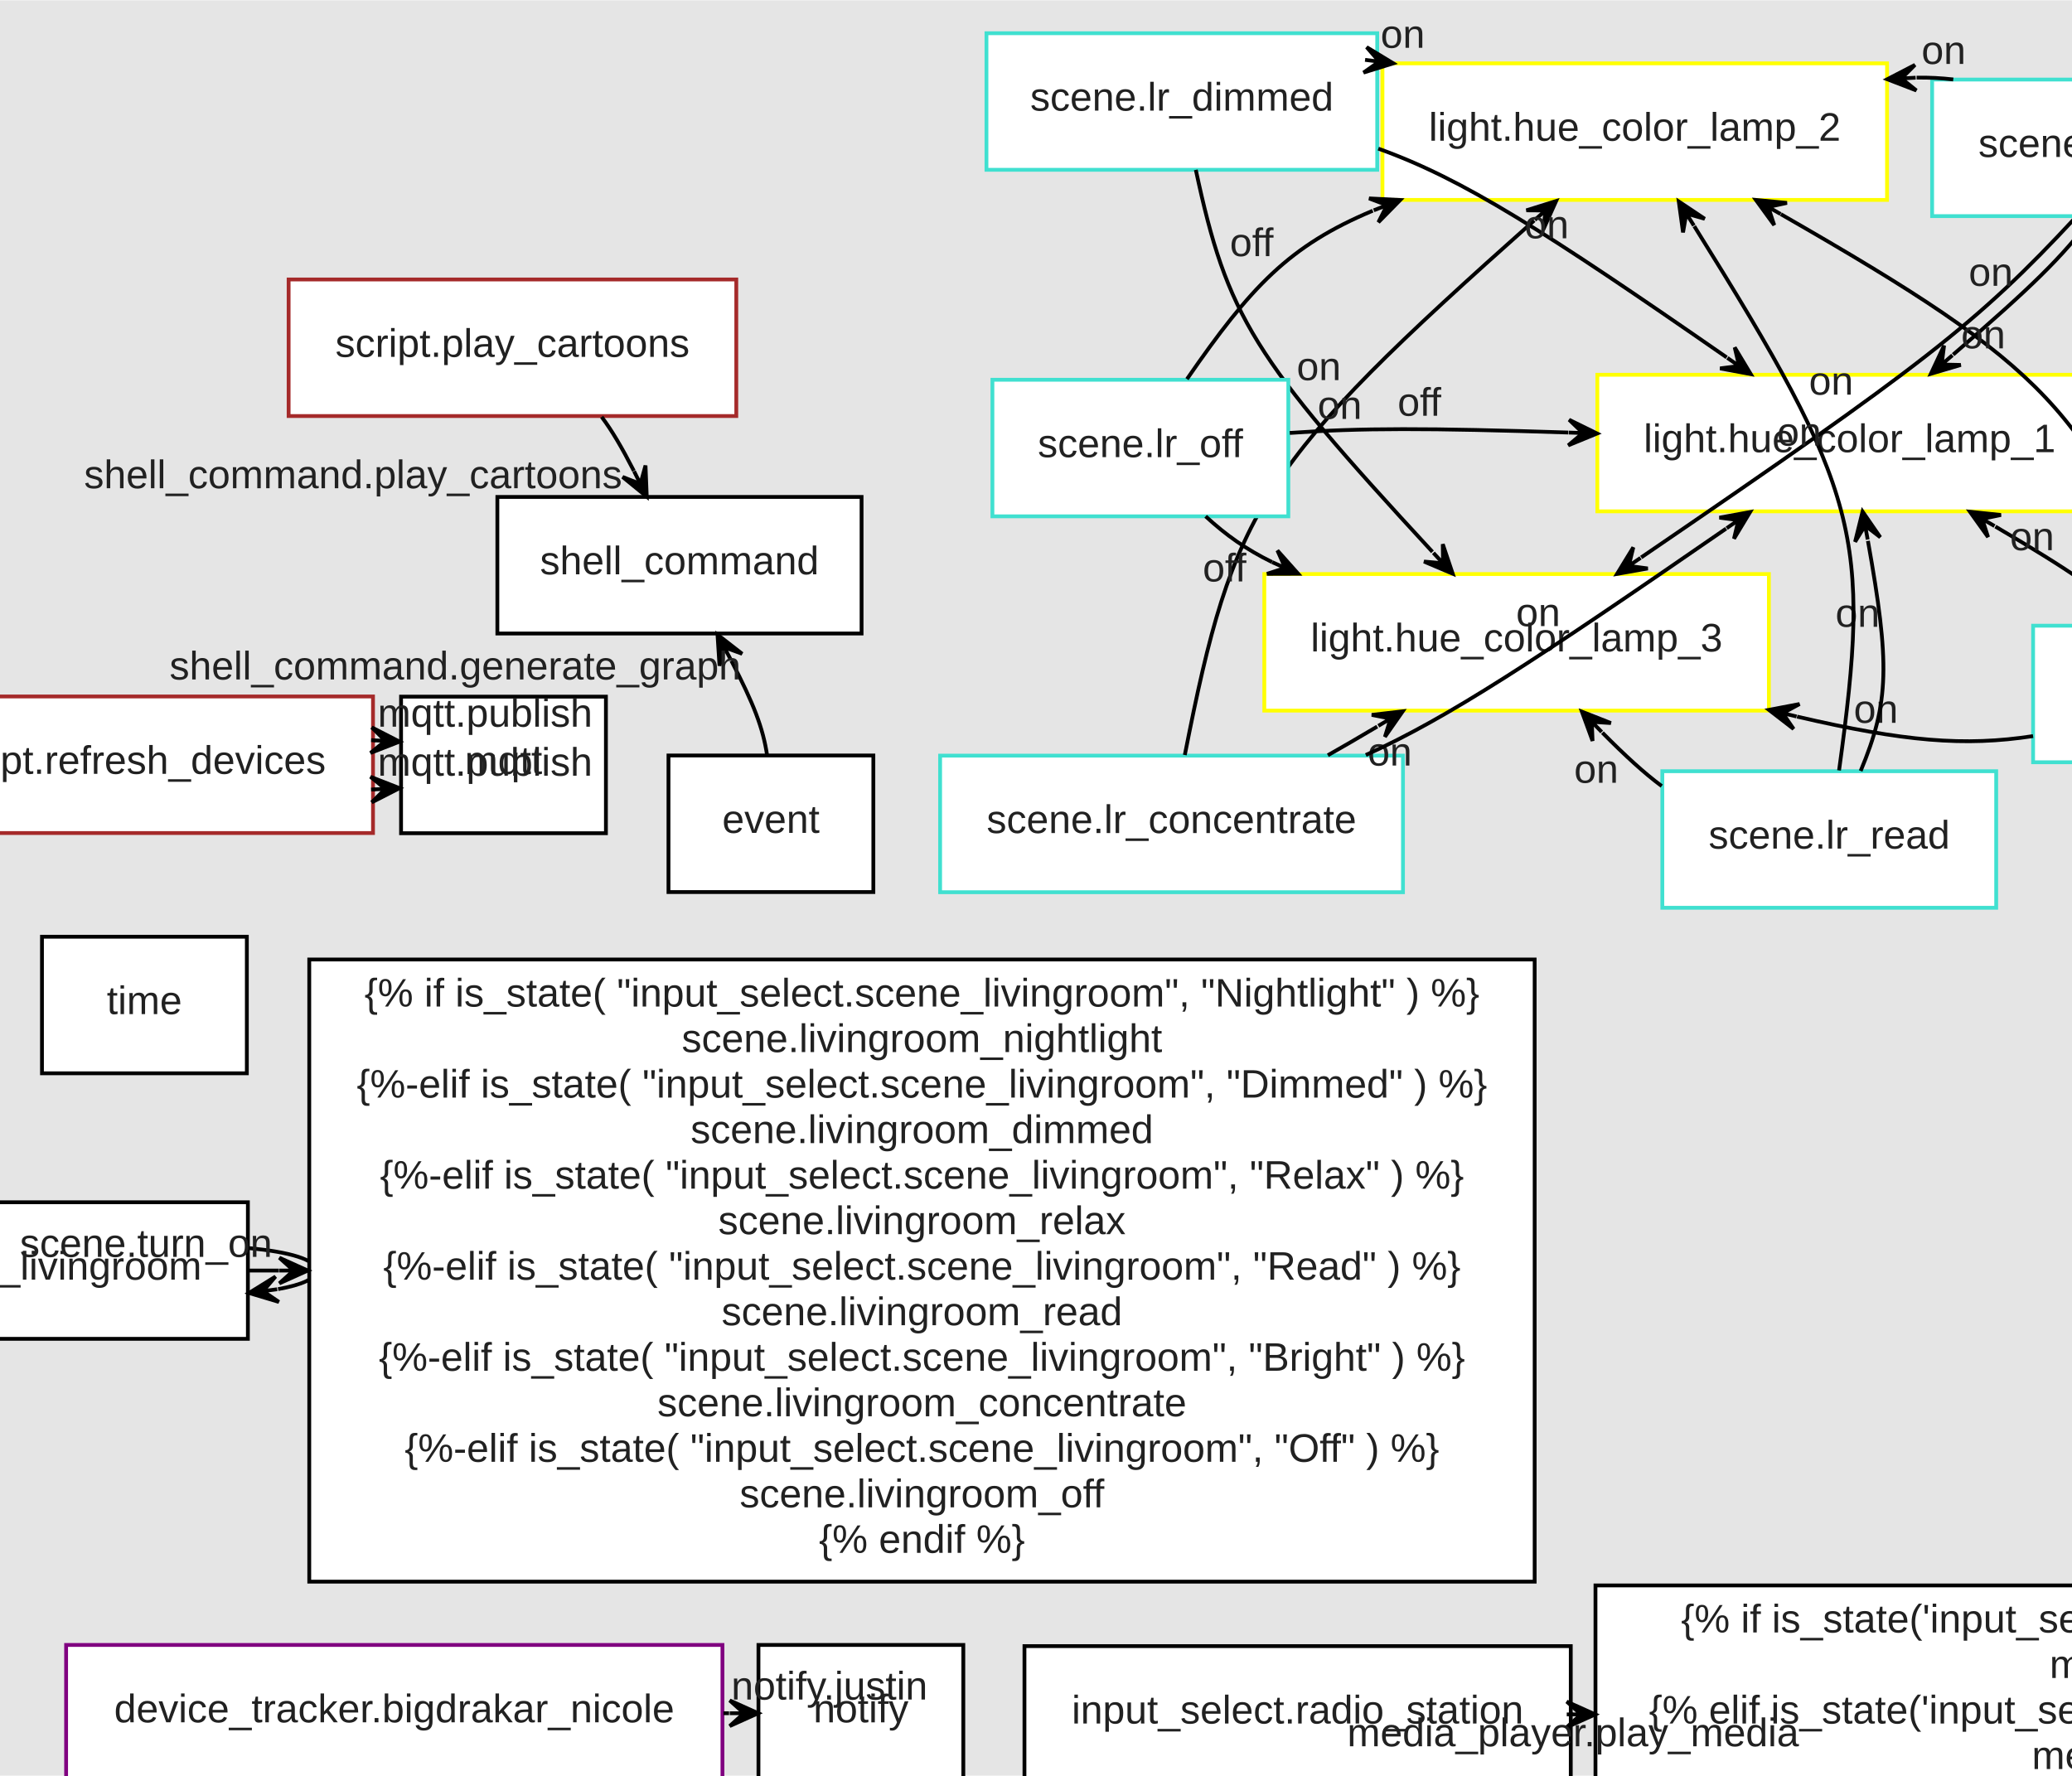
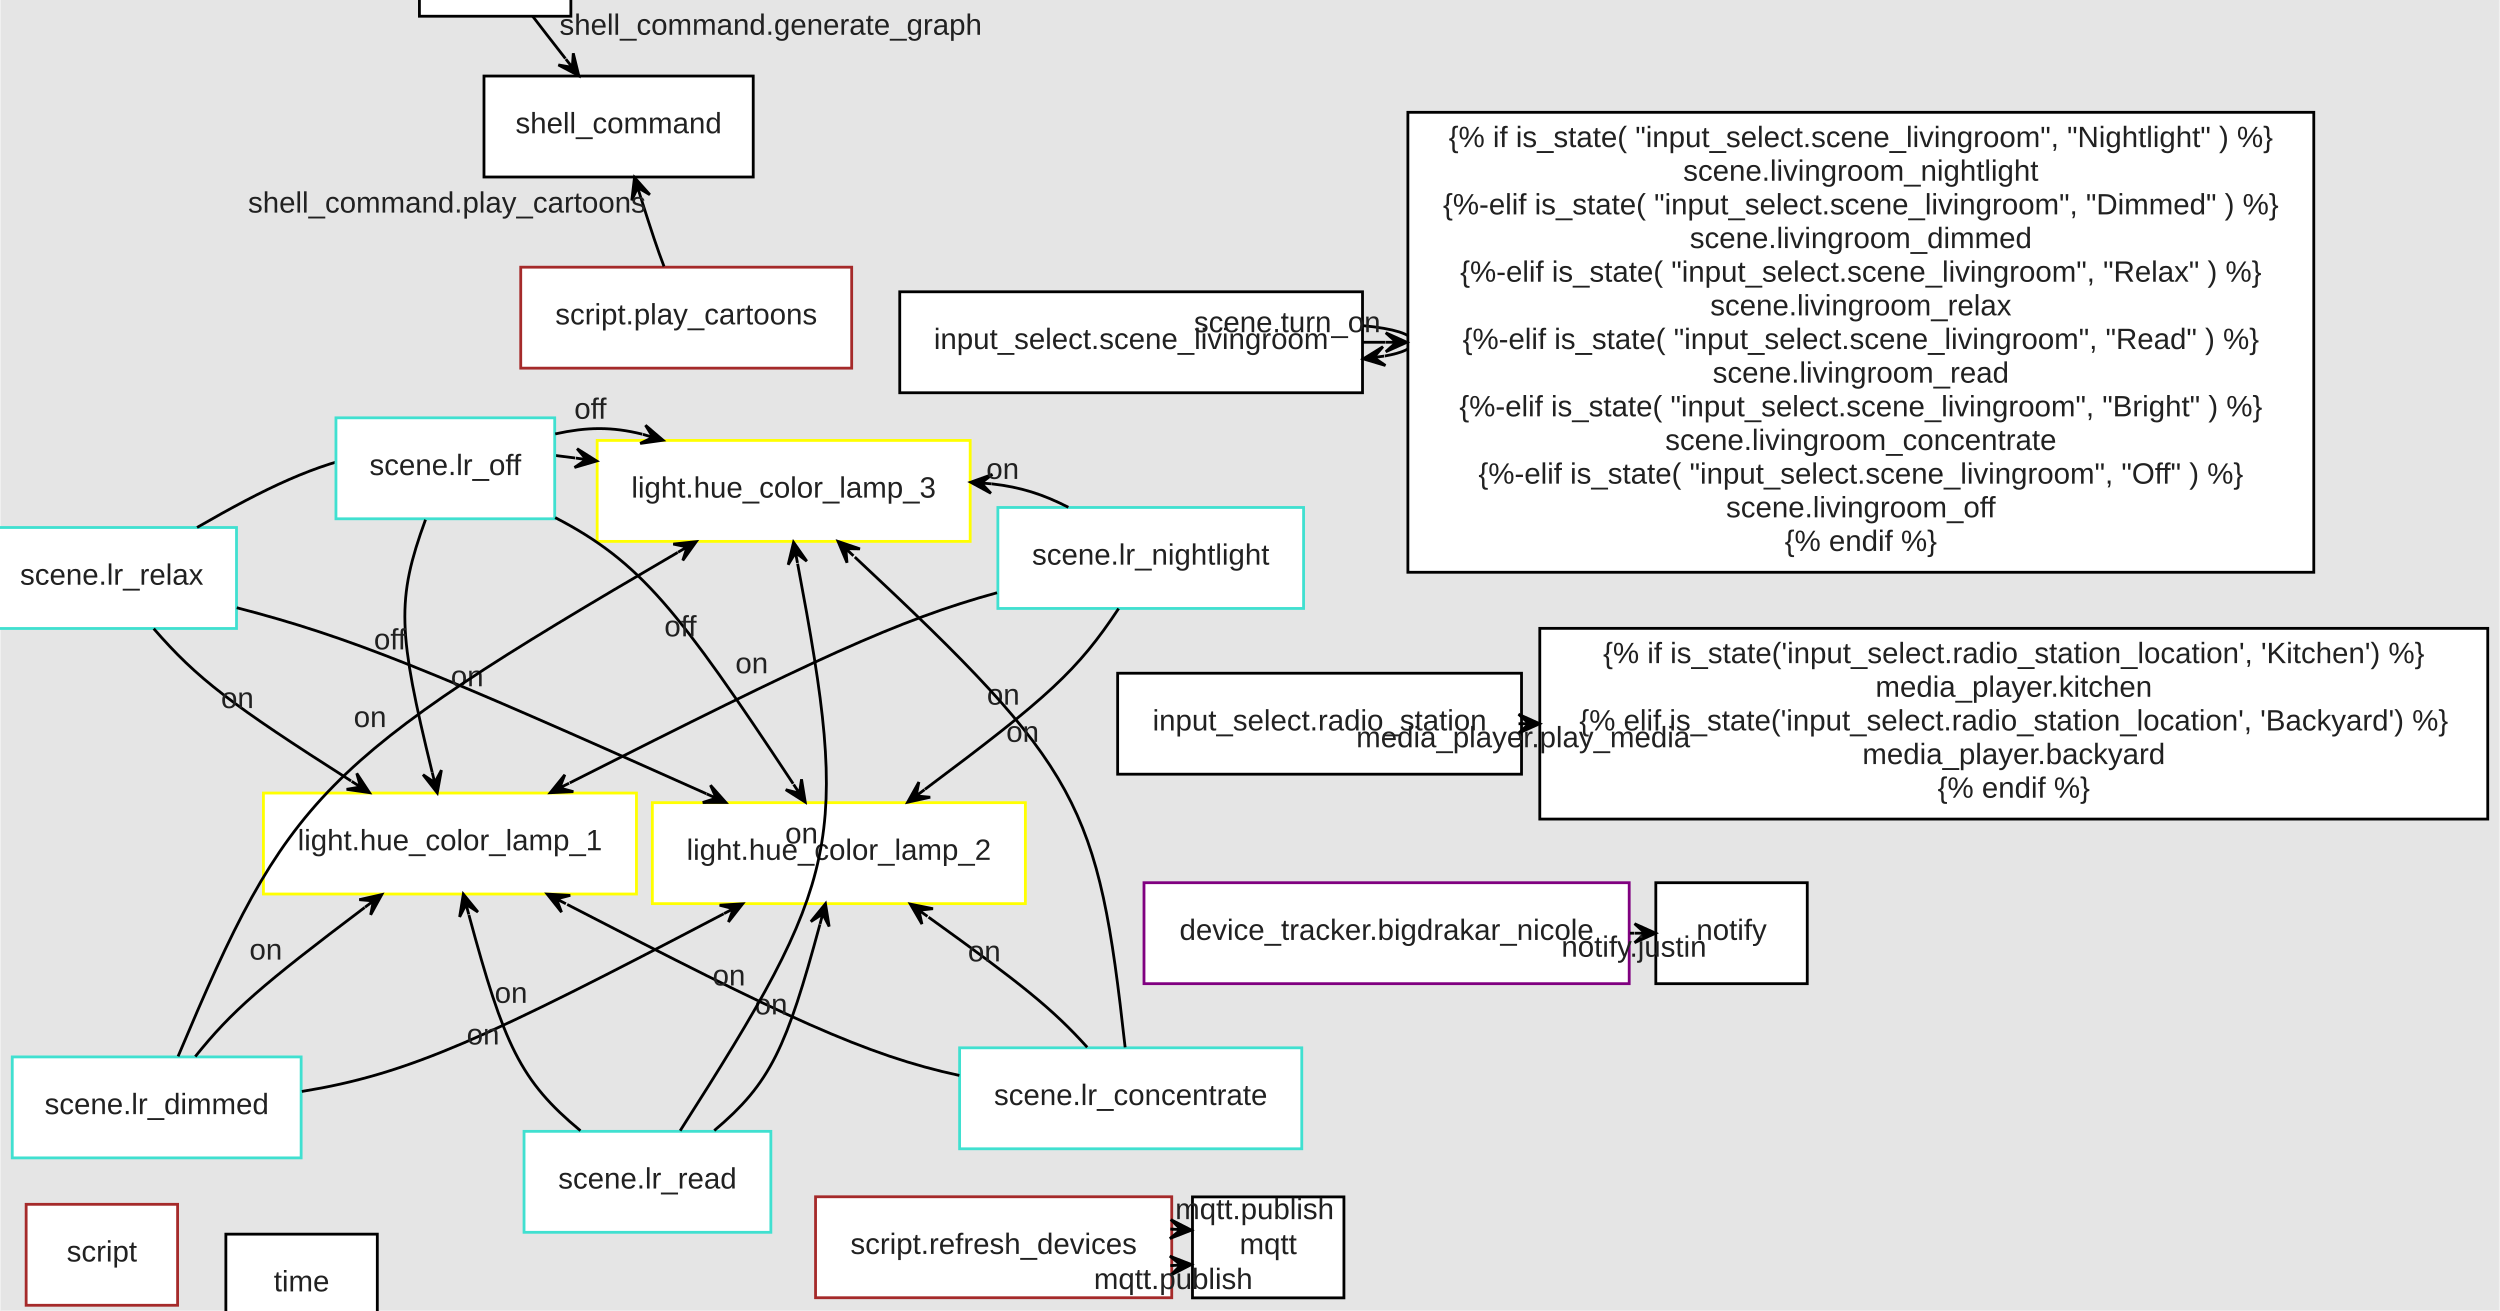
- <svg xmlns="http://www.w3.org/2000/svg" width="546pt" height="468pt" viewBox="0.00 0.00 546.15 467.72">
-   <g id="graph0" class="graph" transform="scale(1 1) rotate(0) translate(160.459 326.4)">
-     <polygon fill="#e5e5e5" stroke="none" points="-160.459,141.32 -160.459,-326.4 385.692,-326.4 385.692,141.32 -160.459,141.32" />
+ <svg xmlns="http://www.w3.org/2000/svg" width="891pt" height="467pt" viewBox="0.00 0.00 890.64 467.20">
+   <g id="graph0" class="graph" transform="scale(1 1) rotate(0) translate(237.556 286.722)">
+     <polygon fill="#e5e5e5" stroke="none" points="-237.556,180.474 -237.556,-286.722 653.087,-286.722 653.087,180.474 -237.556,180.474" />
    <g id="node1" class="node">
-       <polygon fill="white" stroke="yellow" points="305.796,-175.283 172.796,-175.283 172.796,-139.283 305.796,-139.283 305.796,-175.283" />
-       <text text-anchor="middle" x="239.296" y="-154.883" font-family="arial" font-size="10.50" fill="#212121">light.hue_color_lamp_3</text>
+       <polygon fill="white" stroke="turquoise" points="-153.598,-98.636 -242.598,-98.636 -242.598,-62.636 -153.598,-62.636 -153.598,-98.636" />
+       <text text-anchor="middle" x="-198.098" y="-78.236" font-family="arial" font-size="10.50" fill="#212121">scene.lr_relax</text>
    </g>
    <g id="node2" class="node">
-       <polygon fill="white" stroke="yellow" points="393.577,-227.813 260.577,-227.813 260.577,-191.813 393.577,-191.813 393.577,-227.813" />
-       <text text-anchor="middle" x="327.077" y="-207.413" font-family="arial" font-size="10.50" fill="#212121">light.hue_color_lamp_1</text>
+       <polygon fill="white" stroke="yellow" points="-10.999,-3.957 -143.999,-3.957 -143.999,32.043 -10.999,32.043 -10.999,-3.957" />
+       <text text-anchor="middle" x="-77.499" y="16.443" font-family="arial" font-size="10.50" fill="#212121">light.hue_color_lamp_1</text>
+     </g>
+     <g id="edge1" class="edge">
+       <path fill="none" stroke="black" d="M-183.117,-62.571C-167.527,-44.647 -155.603,-35.599 -112.756,-8.273" />
+       <polygon fill="black" stroke="black" points="-106.206,-4.106 -110.722,-10.979 -109.37,-6.119 -112.534,-8.132 -112.534,-8.132 -112.534,-8.132 -109.37,-6.119 -114.346,-5.284 -106.206,-4.106 -106.206,-4.106" />
+       <text text-anchor="middle" x="-153.28" y="-34.254" font-family="arial" font-size="10.50" fill="#212121">on</text>
    </g>
    <g id="node3" class="node">
-       <polygon fill="white" stroke="black" points="253.574,107.32 109.574,107.32 109.574,143.32 253.574,143.32 253.574,107.32" />
-       <text text-anchor="middle" x="181.574" y="127.72" font-family="arial" font-size="10.50" fill="#212121">input_select.radio_station</text>
+       <polygon fill="white" stroke="yellow" points="127.671,-0.528 -5.329,-0.528 -5.329,35.472 127.671,35.472 127.671,-0.528" />
+       <text text-anchor="middle" x="61.172" y="19.872" font-family="arial" font-size="10.50" fill="#212121">light.hue_color_lamp_2</text>
+     </g>
+     <g id="edge2" class="edge">
+       <path fill="none" stroke="black" d="M-153.51,-70.035C-112.783,-59.475 -84.937,-47.949 13.938,-3.705" />
+       <polygon fill="black" stroke="black" points="20.866,-0.603 15.4,-6.748 17.444,-2.135 14.021,-3.668 14.021,-3.668 14.021,-3.668 17.444,-2.135 12.642,-0.587 20.866,-0.603 20.866,-0.603" />
+       <text text-anchor="middle" x="-71.343" y="-42.022" font-family="arial" font-size="10.50" fill="#212121">on</text>
    </g>
    <g id="node4" class="node">
-       <polygon fill="white" stroke="black" points="598.087,91.32 260.087,91.32 260.087,159.32 598.087,159.32 598.087,91.32" />
-       <text text-anchor="middle" x="429.087" y="103.72" font-family="arial" font-size="10.50" fill="#212121">{% if is_state('input_select.radio_station_location', 'Kitchen') %}</text>
-       <text text-anchor="middle" x="429.087" y="115.72" font-family="arial" font-size="10.50" fill="#212121">  media_player.kitchen</text>
-       <text text-anchor="middle" x="429.087" y="127.72" font-family="arial" font-size="10.50" fill="#212121">{% elif is_state('input_select.radio_station_location', 'Backyard') %}</text>
-       <text text-anchor="middle" x="429.087" y="139.72" font-family="arial" font-size="10.50" fill="#212121">  media_player.backyard</text>
-       <text text-anchor="middle" x="429.087" y="151.72" font-family="arial" font-size="10.50" fill="#212121">{% endif %}</text>
-     </g>
-     <g id="edge1" class="edge">
-       <path fill="none" stroke="black" d="M253.838,125.32C253.964,125.32 254.091,125.32 254.217,125.32" />
-       <polygon fill="black" stroke="black" points="260.015,125.32 252.515,121.944 256.265,125.319 252.515,125.319 252.515,125.319 252.515,125.319 256.265,125.319 252.515,128.694 260.015,125.32 260.015,125.32" />
-       <text text-anchor="middle" x="254.17" y="133.72" font-family="arial" font-size="10.50" fill="#212121">media_player.play_media</text>
+       <polygon fill="white" stroke="yellow" points="107.993,-129.688 -25.007,-129.688 -25.007,-93.688 107.993,-93.688 107.993,-129.688" />
+       <text text-anchor="middle" x="41.493" y="-109.288" font-family="arial" font-size="10.50" fill="#212121">light.hue_color_lamp_3</text>
+     </g>
+     <g id="edge3" class="edge">
+       <path fill="none" stroke="black" d="M-167.665,-98.656C-118.414,-127.016 -97.547,-132.154 -32.869,-123.427" />
+       <polygon fill="black" stroke="black" points="-25.192,-122.357 -32.154,-126.735 -28.906,-122.875 -32.62,-123.393 -32.62,-123.393 -32.62,-123.393 -28.906,-122.875 -33.086,-120.05 -25.192,-122.357 -25.192,-122.357" />
+       <text text-anchor="middle" x="-104.676" y="-129.796" font-family="arial" font-size="10.50" fill="#212121">on</text>
    </g>
    <g id="node5" class="node">
-       <polygon fill="white" stroke="turquoise" points="209.344,-127.417 87.344,-127.417 87.344,-91.417 209.344,-91.417 209.344,-127.417" />
-       <text text-anchor="middle" x="148.344" y="-107.017" font-family="arial" font-size="10.50" fill="#212121">scene.lr_concentrate</text>
-     </g>
-     <g id="edge2" class="edge">
-       <path fill="none" stroke="black" d="M189.545,-127.516C193.309,-129.639 197.562,-132.117 202.555,-135.081" />
-       <polygon fill="black" stroke="black" points="209.293,-139.107 201.123,-138.158 206.074,-137.184 202.854,-135.261 202.854,-135.261 202.854,-135.261 206.074,-137.184 204.585,-132.363 209.293,-139.107 209.293,-139.107" />
-       <text text-anchor="middle" x="205.882" y="-124.804" font-family="arial" font-size="10.50" fill="#212121">on</text>
-     </g>
-     <g id="edge3" class="edge">
-       <path fill="none" stroke="black" d="M199.552,-127.58C221.35,-137.504 243.755,-152.202 294.513,-187.261" />
-       <polygon fill="black" stroke="black" points="300.845,-191.638 292.757,-190.15 297.761,-189.506 294.676,-187.374 294.676,-187.374 294.676,-187.374 297.761,-189.506 296.595,-184.597 300.845,-191.638 300.845,-191.638" />
-       <text text-anchor="middle" x="244.998" y="-161.56" font-family="arial" font-size="10.50" fill="#212121">on</text>
+       <polygon fill="white" stroke="black" points="-34.382,-316.934 -88.382,-316.934 -88.382,-280.934 -34.382,-280.934 -34.382,-316.934" />
+       <text text-anchor="middle" x="-61.382" y="-296.534" font-family="arial" font-size="10.50" fill="#212121">event</text>
    </g>
    <g id="node6" class="node">
-       <polygon fill="white" stroke="yellow" points="336.939,-309.905 203.939,-309.905 203.939,-273.905 336.939,-273.905 336.939,-309.905" />
-       <text text-anchor="middle" x="270.439" y="-289.505" font-family="arial" font-size="10.50" fill="#212121">light.hue_color_lamp_2</text>
+       <polygon fill="white" stroke="black" points="30.639,-259.61 -65.361,-259.61 -65.361,-223.61 30.639,-223.61 30.639,-259.61" />
+       <text text-anchor="middle" x="-17.361" y="-239.21" font-family="arial" font-size="10.50" fill="#212121">shell_command</text>
    </g>
    <g id="edge4" class="edge">
-       <path fill="none" stroke="black" d="M151.84,-127.583C164.629,-192.676 171.607,-204.188 243.933,-268.48" />
-       <polygon fill="black" stroke="black" points="249.72,-273.614 241.87,-271.161 246.915,-271.125 244.109,-268.637 244.109,-268.637 244.109,-268.637 246.915,-271.125 246.349,-266.112 249.72,-273.614 249.72,-273.614" />
-       <text text-anchor="middle" x="192.688" y="-216.177" font-family="arial" font-size="10.50" fill="#212121">on</text>
+       <path fill="none" stroke="black" d="M-47.992,-280.903C-45.042,-277.035 -41.517,-272.488 -36.331,-265.846" />
+       <polygon fill="black" stroke="black" points="-31.561,-259.742 -33.52,-267.73 -33.87,-262.697 -36.179,-265.651 -36.179,-265.651 -36.179,-265.651 -33.87,-262.697 -38.839,-263.573 -31.561,-259.742 -31.561,-259.742" />
+       <text text-anchor="middle" x="36.867" y="-274.322" font-family="arial" font-size="10.50" fill="#212121">shell_command.generate_graph</text>
    </g>
    <g id="node7" class="node">
-       <polygon fill="white" stroke="purple" points="29.968,107.009 -143.032,107.009 -143.032,143.009 29.968,143.009 29.968,107.009" />
-       <text text-anchor="middle" x="-56.532" y="127.409" font-family="arial" font-size="10.50" fill="#212121">device_tracker.bigdrakar_nicole</text>
+       <polygon fill="white" stroke="black" points="247.88,-182.684 82.88,-182.684 82.88,-146.684 247.88,-146.684 247.88,-182.684" />
+       <text text-anchor="middle" x="165.38" y="-162.284" font-family="arial" font-size="10.50" fill="#212121">input_select.scene_livingroom</text>
+     </g>
+     <g id="edge6" class="edge">
+       <path fill="none" stroke="black" d="M248.177,-170.599C258.837,-169.573 265.88,-167.602 265.88,-164.684 265.88,-162.541 262.082,-160.908 255.842,-159.786" />
+       <polygon fill="black" stroke="black" points="248.177,-158.768 256.056,-156.409 251.894,-159.261 255.611,-159.755 255.611,-159.755 255.611,-159.755 251.894,-159.261 255.167,-163.101 248.177,-158.768 248.177,-158.768" />
+       <text text-anchor="middle" x="327.88" y="-162.284" font-family="arial" font-size="10.50" fill="#212121">input_select.select_option</text>
    </g>
    <g id="node8" class="node">
-       <polygon fill="white" stroke="black" points="93.459,107.011 39.459,107.011 39.459,143.011 93.459,143.011 93.459,107.011" />
-       <text text-anchor="middle" x="66.459" y="127.411" font-family="arial" font-size="10.50" fill="#212121">notify</text>
+       <polygon fill="white" stroke="black" points="587.057,-246.677 264.057,-246.677 264.057,-82.677 587.057,-82.677 587.057,-246.677" />
+       <text text-anchor="middle" x="425.557" y="-234.277" font-family="arial" font-size="10.50" fill="#212121">{% if is_state( "input_select.scene_livingroom", "Nightlight" ) %}</text>
+       <text text-anchor="middle" x="425.557" y="-222.277" font-family="arial" font-size="10.50" fill="#212121">  scene.livingroom_nightlight</text>
+       <text text-anchor="middle" x="425.557" y="-210.277" font-family="arial" font-size="10.50" fill="#212121">{%-elif is_state( "input_select.scene_livingroom", "Dimmed" ) %}</text>
+       <text text-anchor="middle" x="425.557" y="-198.277" font-family="arial" font-size="10.50" fill="#212121">  scene.livingroom_dimmed</text>
+       <text text-anchor="middle" x="425.557" y="-186.277" font-family="arial" font-size="10.50" fill="#212121">{%-elif is_state( "input_select.scene_livingroom", "Relax" ) %}</text>
+       <text text-anchor="middle" x="425.557" y="-174.277" font-family="arial" font-size="10.50" fill="#212121">  scene.livingroom_relax</text>
+       <text text-anchor="middle" x="425.557" y="-162.277" font-family="arial" font-size="10.50" fill="#212121">{%-elif is_state( "input_select.scene_livingroom", "Read" ) %}</text>
+       <text text-anchor="middle" x="425.557" y="-150.277" font-family="arial" font-size="10.50" fill="#212121">  scene.livingroom_read</text>
+       <text text-anchor="middle" x="425.557" y="-138.277" font-family="arial" font-size="10.50" fill="#212121">{%-elif is_state( "input_select.scene_livingroom", "Bright" ) %}</text>
+       <text text-anchor="middle" x="425.557" y="-126.277" font-family="arial" font-size="10.50" fill="#212121">  scene.livingroom_concentrate</text>
+       <text text-anchor="middle" x="425.557" y="-114.277" font-family="arial" font-size="10.50" fill="#212121">{%-elif is_state( "input_select.scene_livingroom", "Off" ) %}</text>
+       <text text-anchor="middle" x="425.557" y="-102.277" font-family="arial" font-size="10.50" fill="#212121">  scene.livingroom_off</text>
+       <text text-anchor="middle" x="425.557" y="-90.277" font-family="arial" font-size="10.50" fill="#212121">{% endif %}</text>
    </g>
    <g id="edge5" class="edge">
-       <path fill="none" stroke="black" d="M30.227,125.01C30.725,125.01 31.219,125.01 31.708,125.01" />
-       <polygon fill="black" stroke="black" points="39.388,125.01 31.888,121.635 35.638,125.01 31.888,125.01 31.888,125.01 31.888,125.01 35.638,125.01 31.887,128.385 39.388,125.01 39.388,125.01" />
-       <text text-anchor="middle" x="58.162" y="121.41" font-family="arial" font-size="10.50" fill="#212121">notify.justin</text>
+       <path fill="none" stroke="black" d="M247.968,-164.684C250.585,-164.684 253.276,-164.684 256.062,-164.684" />
+       <polygon fill="black" stroke="black" points="263.674,-164.683 256.174,-168.059 259.924,-164.683 256.174,-164.684 256.174,-164.684 256.174,-164.684 259.924,-164.683 256.174,-161.309 263.674,-164.683 263.674,-164.683" />
+       <text text-anchor="middle" x="221.041" y="-168.284" font-family="arial" font-size="10.50" fill="#212121">scene.turn_on</text>
    </g>
    <g id="node9" class="node">
-       <polygon fill="white" stroke="turquoise" points="457.821,-305.633 348.821,-305.633 348.821,-269.633 457.821,-269.633 457.821,-305.633" />
-       <text text-anchor="middle" x="403.321" y="-285.233" font-family="arial" font-size="10.50" fill="#212121">scene.lr_nightlight</text>
-     </g>
-     <g id="edge6" class="edge">
-       <path fill="none" stroke="black" d="M386.643,-269.297C360.644,-241.28 345.996,-230.094 272.14,-179.665" />
-       <polygon fill="black" stroke="black" points="265.769,-175.317 273.867,-176.757 268.867,-177.431 271.964,-179.545 271.964,-179.545 271.964,-179.545 268.867,-177.431 270.062,-182.333 265.769,-175.317 265.769,-175.317" />
-       <text text-anchor="middle" x="322.208" y="-222.57" font-family="arial" font-size="10.50" fill="#212121">on</text>
+       <polygon fill="white" stroke="turquoise" points="226.867,-105.779 117.867,-105.779 117.867,-69.778 226.867,-69.778 226.867,-105.779" />
+       <text text-anchor="middle" x="172.367" y="-85.379" font-family="arial" font-size="10.50" fill="#212121">scene.lr_nightlight</text>
    </g>
    <g id="edge7" class="edge">
-       <path fill="none" stroke="black" d="M390.911,-269.258C383.221,-258.928 375.094,-251.023 354.358,-233.119" />
-       <polygon fill="black" stroke="black" points="348.488,-228.071 356.375,-230.402 351.331,-230.516 354.174,-232.961 354.174,-232.961 354.174,-232.961 351.331,-230.516 351.973,-235.52 348.488,-228.071 348.488,-228.071" />
-       <text text-anchor="middle" x="364.303" y="-251.254" font-family="arial" font-size="10.50" fill="#212121">on</text>
+       <path fill="none" stroke="black" d="M117.564,-75.379C82.126,-65.642 52.27,-51.571 -34.792,-7.582" />
+       <polygon fill="black" stroke="black" points="-41.714,-4.083 -33.498,-4.455 -38.367,-5.775 -35.02,-7.467 -35.02,-7.467 -35.02,-7.467 -38.367,-5.775 -36.543,-10.479 -41.714,-4.083 -41.714,-4.083" />
+       <text text-anchor="middle" x="30.114" y="-46.669" font-family="arial" font-size="10.50" fill="#212121">on</text>
    </g>
    <g id="edge8" class="edge">
-       <path fill="none" stroke="black" d="M354.393,-305.654C351.279,-306.026 348.099,-306.188 344.728,-306.142" />
-       <polygon fill="black" stroke="black" points="336.996,-305.713 344.671,-302.759 340.74,-305.921 344.484,-306.129 344.484,-306.129 344.484,-306.129 340.74,-305.921 344.297,-309.499 336.996,-305.713 336.996,-305.713" />
-       <text text-anchor="middle" x="351.858" y="-309.748" font-family="arial" font-size="10.50" fill="#212121">on</text>
+       <path fill="none" stroke="black" d="M160.922,-69.738C146.371,-47.761 135.89,-38.146 91.844,-5.269" />
+       <polygon fill="black" stroke="black" points="85.705,-0.696 93.736,-2.47 88.712,-2.936 91.72,-5.176 91.72,-5.176 91.72,-5.176 88.712,-2.936 89.704,-7.883 85.705,-0.696 85.705,-0.696" />
+       <text text-anchor="middle" x="119.797" y="-35.478" font-family="arial" font-size="10.50" fill="#212121">on</text>
+     </g>
+     <g id="edge9" class="edge">
+       <path fill="none" stroke="black" d="M143.001,-105.85C134.03,-110.454 126.012,-113.041 115.71,-114.202" />
+       <polygon fill="black" stroke="black" points="108.173,-114.785 115.391,-110.842 111.912,-114.496 115.651,-114.206 115.651,-114.206 115.651,-114.206 111.912,-114.496 115.912,-117.571 108.173,-114.785 108.173,-114.785" />
+       <text text-anchor="middle" x="119.582" y="-115.97" font-family="arial" font-size="10.50" fill="#212121">on</text>
    </g>
    <g id="node10" class="node">
-       <polygon fill="white" stroke="turquoise" points="202.557,-317.846 99.557,-317.846 99.557,-281.846 202.557,-281.846 202.557,-317.846" />
-       <text text-anchor="middle" x="151.057" y="-297.446" font-family="arial" font-size="10.50" fill="#212121">scene.lr_dimmed</text>
-     </g>
-     <g id="edge9" class="edge">
-       <path fill="none" stroke="black" d="M154.738,-281.832C163.019,-243.222 169.739,-232.391 217.116,-181.135" />
-       <polygon fill="black" stroke="black" points="222.458,-175.368 219.837,-183.163 219.91,-178.119 217.361,-180.87 217.361,-180.87 217.361,-180.87 219.91,-178.119 214.886,-178.576 222.458,-175.368 222.458,-175.368" />
-       <text text-anchor="middle" x="187.171" y="-226.402" font-family="arial" font-size="10.50" fill="#212121">on</text>
+       <polygon fill="white" stroke="purple" points="342.968,28.009 169.968,28.009 169.968,64.009 342.968,64.009 342.968,28.009" />
+       <text text-anchor="middle" x="256.468" y="48.409" font-family="arial" font-size="10.50" fill="#212121">device_tracker.bigdrakar_nicole</text>
+     </g>
+     <g id="node11" class="node">
+       <polygon fill="white" stroke="black" points="406.459,28.011 352.459,28.011 352.459,64.011 406.459,64.011 406.459,28.011" />
+       <text text-anchor="middle" x="379.459" y="48.411" font-family="arial" font-size="10.50" fill="#212121">notify</text>
    </g>
    <g id="edge10" class="edge">
-       <path fill="none" stroke="black" d="M202.835,-287.426C225.209,-279.406 246.39,-265.886 294.671,-232.393" />
-       <polygon fill="black" stroke="black" points="301.017,-227.985 296.783,-235.035 297.937,-230.124 294.857,-232.264 294.857,-232.264 294.857,-232.264 297.937,-230.124 292.932,-229.492 301.017,-227.985 301.017,-227.985" />
-       <text text-anchor="middle" x="247.226" y="-263.788" font-family="arial" font-size="10.50" fill="#212121">on</text>
+       <path fill="none" stroke="black" d="M343.227,46.01C343.725,46.01 344.219,46.01 344.708,46.01" />
+       <polygon fill="black" stroke="black" points="352.388,46.01 344.888,42.635 348.638,46.01 344.888,46.01 344.888,46.01 344.888,46.01 348.638,46.01 344.888,49.385 352.388,46.01 352.388,46.01" />
+       <text text-anchor="middle" x="344.662" y="54.41" font-family="arial" font-size="10.50" fill="#212121">notify.justin</text>
+     </g>
+     <g id="node12" class="node">
+       <polygon fill="white" stroke="brown" points="-174.605,142.68 -228.605,142.68 -228.605,178.68 -174.605,178.68 -174.605,142.68" />
+       <text text-anchor="middle" x="-201.605" y="163.08" font-family="arial" font-size="10.50" fill="#212121">script</text>
+     </g>
+     <g id="node13" class="node">
+       <polygon fill="white" stroke="brown" points="65.743,-191.456 -52.257,-191.456 -52.257,-155.456 65.743,-155.456 65.743,-191.456" />
+       <text text-anchor="middle" x="6.743" y="-171.056" font-family="arial" font-size="10.50" fill="#212121">script.play_cartoons</text>
    </g>
    <g id="edge11" class="edge">
-       <path fill="none" stroke="black" d="M202.596,-310.418C202.681,-310.41 202.767,-310.402 202.853,-310.394" />
-       <polygon fill="black" stroke="black" points="206.801,-309.909 199.768,-314.173 203.079,-310.366 199.357,-310.823 199.357,-310.823 199.357,-310.823 203.079,-310.366 198.945,-307.473 206.801,-309.909 206.801,-309.909" />
-       <text text-anchor="middle" x="209.288" y="-314" font-family="arial" font-size="10.50" fill="#212121">on</text>
-     </g>
-     <g id="node11" class="node">
-       <polygon fill="white" stroke="turquoise" points="179.126,-226.499 101.126,-226.499 101.126,-190.499 179.126,-190.499 179.126,-226.499" />
-       <text text-anchor="middle" x="140.126" y="-206.099" font-family="arial" font-size="10.50" fill="#212121">scene.lr_off</text>
-     </g>
-     <g id="edge12" class="edge">
-       <path fill="none" stroke="black" d="M157.326,-190.497C162.739,-185.52 167.932,-181.831 174.84,-178.431" />
-       <polygon fill="black" stroke="black" points="181.721,-175.361 176.247,-181.499 178.296,-176.889 174.872,-178.417 174.872,-178.417 174.872,-178.417 178.296,-176.889 173.496,-175.335 181.721,-175.361 181.721,-175.361" />
-       <text text-anchor="middle" x="162.307" y="-173.334" font-family="arial" font-size="10.50" fill="#212121">off</text>
+       <path fill="none" stroke="black" d="M-1.181,-191.748C-3.4,-197.528 -5.67,-204.336 -9.438,-216.264" />
+       <polygon fill="black" stroke="black" points="-11.695,-223.444 -12.665,-215.277 -10.57,-219.866 -9.446,-216.289 -9.446,-216.289 -9.446,-216.289 -10.57,-219.866 -6.226,-217.301 -11.695,-223.444 -11.695,-223.444" />
+       <text text-anchor="middle" x="-78.582" y="-210.924" font-family="arial" font-size="10.50" fill="#212121">shell_command.play_cartoons</text>
+     </g>
+     <g id="node14" class="node">
+       <polygon fill="white" stroke="black" points="-103.395,153.32 -157.395,153.32 -157.395,189.32 -103.395,189.32 -103.395,153.32" />
+       <text text-anchor="middle" x="-130.395" y="173.72" font-family="arial" font-size="10.50" fill="#212121">time</text>
+     </g>
+     <g id="node15" class="node">
+       <polygon fill="white" stroke="turquoise" points="-40.143,-137.745 -118.143,-137.745 -118.143,-101.745 -40.143,-101.745 -40.143,-137.745" />
+       <text text-anchor="middle" x="-79.143" y="-117.345" font-family="arial" font-size="10.50" fill="#212121">scene.lr_off</text>
    </g>
    <g id="edge13" class="edge">
-       <path fill="none" stroke="black" d="M179.492,-212.478C198.04,-213.799 216.039,-213.79 252.89,-212.587" />
-       <polygon fill="black" stroke="black" points="260.517,-212.331 253.135,-215.956 256.769,-212.457 253.022,-212.583 253.022,-212.583 253.022,-212.583 256.769,-212.457 252.908,-209.21 260.517,-212.331 260.517,-212.331" />
-       <text text-anchor="middle" x="213.671" y="-217.008" font-family="arial" font-size="10.50" fill="#212121">off</text>
+       <path fill="none" stroke="black" d="M-86.21,-101.43C-96.66,-72.879 -96.095,-61.449 -83.829,-11.366" />
+       <polygon fill="black" stroke="black" points="-82.021,-4.036 -80.541,-12.126 -82.919,-7.677 -83.817,-11.318 -83.817,-11.318 -83.817,-11.318 -82.919,-7.677 -87.094,-10.509 -82.021,-4.036 -82.021,-4.036" />
+       <text text-anchor="middle" x="-98.858" y="-55.177" font-family="arial" font-size="10.50" fill="#212121">off</text>
    </g>
    <g id="edge14" class="edge">
-       <path fill="none" stroke="black" d="M152.408,-226.674C169.213,-251.004 179.319,-261.82 201.375,-271.058" />
-       <polygon fill="black" stroke="black" points="208.624,-273.887 200.41,-274.304 205.13,-272.524 201.637,-271.16 201.637,-271.16 201.637,-271.16 205.13,-272.524 202.864,-268.016 208.624,-273.887 208.624,-273.887" />
-       <text text-anchor="middle" x="169.465" y="-259.083" font-family="arial" font-size="10.50" fill="#212121">off</text>
-     </g>
-     <g id="node12" class="node">
-       <polygon fill="white" stroke="brown" points="33.618,-252.934 -84.382,-252.934 -84.382,-216.934 33.618,-216.934 33.618,-252.934" />
-       <text text-anchor="middle" x="-25.382" y="-232.534" font-family="arial" font-size="10.50" fill="#212121">script.play_cartoons</text>
-     </g>
-     <g id="node13" class="node">
-       <polygon fill="white" stroke="black" points="66.639,-195.61 -29.361,-195.61 -29.361,-159.61 66.639,-159.61 66.639,-195.61" />
-       <text text-anchor="middle" x="18.639" y="-175.21" font-family="arial" font-size="10.50" fill="#212121">shell_command</text>
+       <path fill="none" stroke="black" d="M-39.972,-102.171C-9.552,-86.382 3.863,-69.292 44.856,-7.301" />
+       <polygon fill="black" stroke="black" points="49.179,-0.753 47.863,-8.872 47.112,-3.883 45.046,-7.012 45.046,-7.012 45.046,-7.012 47.112,-3.883 42.23,-5.153 49.179,-0.753 49.179,-0.753" />
+       <text text-anchor="middle" x="4.689" y="-59.828" font-family="arial" font-size="10.50" fill="#212121">off</text>
    </g>
    <g id="edge15" class="edge">
-       <path fill="none" stroke="black" d="M-1.866,-216.703C0.826,-213.134 3.438,-208.675 6.62,-202.483" />
-       <polygon fill="black" stroke="black" points="10.016,-195.681 9.686,-203.899 8.341,-199.036 6.666,-202.391 6.666,-202.391 6.666,-202.391 8.341,-199.036 3.646,-200.884 10.016,-195.681 10.016,-195.681" />
-       <text text-anchor="middle" x="-67.393" y="-197.907" font-family="arial" font-size="10.50" fill="#212121">shell_command.play_cartoons</text>
-     </g>
-     <g id="node14" class="node">
-       <polygon fill="white" stroke="turquoise" points="464.437,-161.669 375.437,-161.669 375.437,-125.669 464.437,-125.669 464.437,-161.669" />
-       <text text-anchor="middle" x="419.937" y="-141.269" font-family="arial" font-size="10.50" fill="#212121">scene.lr_relax</text>
+       <path fill="none" stroke="black" d="M-39.959,-132.006C-28.566,-134.525 -19.672,-134.59 -8.909,-131.911" />
+       <polygon fill="black" stroke="black" points="-1.522,-129.753 -7.775,-135.096 -5.122,-130.805 -8.721,-131.856 -8.721,-131.856 -8.721,-131.856 -5.122,-130.805 -9.668,-128.617 -1.522,-129.753 -1.522,-129.753" />
+       <text text-anchor="middle" x="-27.427" y="-137.412" font-family="arial" font-size="10.50" fill="#212121">off</text>
+     </g>
+     <g id="node16" class="node">
+       <polygon fill="white" stroke="brown" points="179.86,139.986 52.86,139.986 52.86,175.986 179.86,175.986 179.86,139.986" />
+       <text text-anchor="middle" x="116.36" y="160.386" font-family="arial" font-size="10.50" fill="#212121">script.refresh_devices</text>
+     </g>
+     <g id="node17" class="node">
+       <polygon fill="white" stroke="black" points="241.254,140.034 187.254,140.034 187.254,176.034 241.254,176.034 241.254,140.034" />
+       <text text-anchor="middle" x="214.254" y="160.434" font-family="arial" font-size="10.50" fill="#212121">mqtt</text>
    </g>
    <g id="edge16" class="edge">
-       <path fill="none" stroke="black" d="M375.43,-132.567C357.354,-129.797 341.375,-131.151 313.228,-137.703" />
-       <polygon fill="black" stroke="black" points="305.801,-139.481 312.309,-134.452 309.448,-138.608 313.095,-137.735 313.095,-137.735 313.095,-137.735 309.448,-138.608 313.881,-141.017 305.801,-139.481 305.801,-139.481" />
-       <text text-anchor="middle" x="334.012" y="-136.068" font-family="arial" font-size="10.50" fill="#212121">on</text>
+       <path fill="none" stroke="black" d="M180.019,151.546C180.165,151.551 180.31,151.557 180.456,151.563" />
+       <polygon fill="black" stroke="black" points="186.858,151.889 179.539,148.137 183.113,151.698 179.368,151.508 179.368,151.508 179.368,151.508 183.113,151.698 179.196,154.878 186.858,151.889 186.858,151.889" />
+       <text text-anchor="middle" x="209.402" y="147.961" font-family="arial" font-size="10.50" fill="#212121">mqtt.publish</text>
    </g>
    <g id="edge17" class="edge">
-       <path fill="none" stroke="black" d="M402.659,-162.059C394.111,-170.119 385.013,-176.358 365.499,-187.803" />
-       <polygon fill="black" stroke="black" points="358.785,-191.711 363.569,-185.021 362.026,-189.824 365.267,-187.938 365.267,-187.938 365.267,-187.938 362.026,-189.824 366.965,-190.855 358.785,-191.711 358.785,-191.711" />
-       <text text-anchor="middle" x="375.192" y="-181.57" font-family="arial" font-size="10.50" fill="#212121">on</text>
+       <path fill="none" stroke="black" d="M180.012,164.489C180.158,164.483 180.304,164.477 180.45,164.472" />
+       <polygon fill="black" stroke="black" points="186.852,164.152 179.193,161.155 183.107,164.339 179.361,164.526 179.361,164.526 179.361,164.526 183.107,164.339 179.53,167.897 186.852,164.152 186.852,164.152" />
+       <text text-anchor="middle" x="180.395" y="172.874" font-family="arial" font-size="10.50" fill="#212121">mqtt.publish</text>
+     </g>
+     <g id="node18" class="node">
+       <polygon fill="white" stroke="turquoise" points="-130.556,90.124 -233.556,90.124 -233.556,126.124 -130.556,126.124 -130.556,90.124" />
+       <text text-anchor="middle" x="-182.056" y="110.524" font-family="arial" font-size="10.50" fill="#212121">scene.lr_dimmed</text>
    </g>
    <g id="edge18" class="edge">
-       <path fill="none" stroke="black" d="M412.601,-161.704C389.29,-218.274 379.886,-229.487 308.955,-270.141" />
-       <polygon fill="black" stroke="black" points="302.363,-273.904 307.203,-267.255 305.62,-272.045 308.876,-270.186 308.876,-270.186 308.876,-270.186 305.62,-272.045 310.55,-273.117 302.363,-273.904 302.363,-273.904" />
-       <text text-anchor="middle" x="362.31" y="-234.778" font-family="arial" font-size="10.50" fill="#212121">on</text>
-     </g>
-     <g id="node15" class="node">
-       <polygon fill="white" stroke="black" points="69.743,-127.456 15.743,-127.456 15.743,-91.456 69.743,-91.456 69.743,-127.456" />
-       <text text-anchor="middle" x="42.743" y="-107.056" font-family="arial" font-size="10.50" fill="#212121">event</text>
+       <path fill="none" stroke="black" d="M-168.297,89.993C-155.343,73.797 -144.594,64.521 -107.914,36.849" />
+       <polygon fill="black" stroke="black" points="-101.8,32.246 -109.822,34.061 -104.796,34.502 -107.792,36.757 -107.792,36.757 -107.792,36.757 -104.796,34.502 -105.762,39.454 -101.8,32.246 -101.8,32.246" />
+       <text text-anchor="middle" x="-143.139" y="55.441" font-family="arial" font-size="10.50" fill="#212121">on</text>
    </g>
    <g id="edge19" class="edge">
-       <path fill="none" stroke="black" d="M41.739,-127.509C40.655,-134.729 38.221,-141.037 32.317,-152.425" />
-       <polygon fill="black" stroke="black" points="28.667,-159.312 29.197,-151.104 30.423,-155.998 32.179,-152.685 32.179,-152.685 32.179,-152.685 30.423,-155.998 35.161,-154.265 28.667,-159.312 28.667,-159.312" />
-       <text text-anchor="middle" x="-40.478" y="-147.489" font-family="arial" font-size="10.50" fill="#212121">shell_command.generate_graph</text>
-     </g>
-     <g id="node16" class="node">
-       <polygon fill="white" stroke="brown" points="-62.14,-143.014 -189.14,-143.014 -189.14,-107.014 -62.14,-107.014 -62.14,-143.014" />
-       <text text-anchor="middle" x="-125.64" y="-122.614" font-family="arial" font-size="10.50" fill="#212121">script.refresh_devices</text>
-     </g>
-     <g id="node17" class="node">
-       <polygon fill="white" stroke="black" points="-0.746,-142.966 -54.746,-142.966 -54.746,-106.966 -0.746,-106.966 -0.746,-142.966" />
-       <text text-anchor="middle" x="-27.746" y="-122.566" font-family="arial" font-size="10.50" fill="#212121">mqtt</text>
+       <path fill="none" stroke="black" d="M-130.302,102.438C-92.088,96.234 -64.867,83.658 20.112,39.084" />
+       <polygon fill="black" stroke="black" points="26.873,35.535 18.663,36.033 23.552,37.278 20.232,39.021 20.232,39.021 20.232,39.021 23.552,37.278 21.801,42.01 26.873,35.535 26.873,35.535" />
+       <text text-anchor="middle" x="-55.713" y="70.848" font-family="arial" font-size="10.50" fill="#212121">on</text>
    </g>
    <g id="edge20" class="edge">
-       <path fill="none" stroke="black" d="M-61.981,-131.454C-61.835,-131.449 -61.69,-131.443 -61.544,-131.437" />
-       <polygon fill="black" stroke="black" points="-55.142,-131.111 -62.461,-134.863 -58.887,-131.302 -62.633,-131.492 -62.633,-131.492 -62.633,-131.492 -58.887,-131.302 -62.804,-128.122 -55.142,-131.111 -55.142,-131.111" />
-       <text text-anchor="middle" x="-32.599" y="-135.039" font-family="arial" font-size="10.50" fill="#212121">mqtt.publish</text>
+       <path fill="none" stroke="black" d="M-174.436,89.932C-135.339,-2.87 -124.669,-14.866 3.705,-89.745" />
+       <polygon fill="black" stroke="black" points="10.308,-93.592 2.129,-92.733 7.068,-91.704 3.828,-89.816 3.828,-89.816 3.828,-89.816 7.068,-91.704 5.527,-86.9 10.308,-93.592 10.308,-93.592" />
+       <text text-anchor="middle" x="-105.973" y="-27.496" font-family="arial" font-size="10.50" fill="#212121">on</text>
+     </g>
+     <g id="node19" class="node">
+       <polygon fill="white" stroke="turquoise" points="226.223,86.88 104.223,86.88 104.223,122.88 226.223,122.88 226.223,86.88" />
+       <text text-anchor="middle" x="165.223" y="107.28" font-family="arial" font-size="10.50" fill="#212121">scene.lr_concentrate</text>
    </g>
    <g id="edge21" class="edge">
-       <path fill="none" stroke="black" d="M-61.988,-118.511C-61.842,-118.517 -61.696,-118.523 -61.55,-118.528" />
-       <polygon fill="black" stroke="black" points="-55.148,-118.848 -62.807,-121.845 -58.893,-118.661 -62.639,-118.474 -62.639,-118.474 -62.639,-118.474 -58.893,-118.661 -62.47,-115.103 -55.148,-118.848 -55.148,-118.848" />
-       <text text-anchor="middle" x="-32.605" y="-122.126" font-family="arial" font-size="10.50" fill="#212121">mqtt.publish</text>
-     </g>
-     <g id="node18" class="node">
-       <polygon fill="white" stroke="black" points="-95.12,-9.684 -260.12,-9.684 -260.12,26.316 -95.12,26.316 -95.12,-9.684" />
-       <text text-anchor="middle" x="-177.62" y="10.716" font-family="arial" font-size="10.50" fill="#212121">input_select.scene_livingroom</text>
+       <path fill="none" stroke="black" d="M104.131,96.731C70.974,89.64 41.505,75.732 -35.699,35.76" />
+       <polygon fill="black" stroke="black" points="-42.821,32.069 -37.715,38.517 -39.491,33.795 -36.162,35.52 -36.162,35.52 -36.162,35.52 -39.491,33.795 -34.609,32.524 -42.821,32.069 -42.821,32.069" />
+       <text text-anchor="middle" x="21.992" y="64.637" font-family="arial" font-size="10.50" fill="#212121">on</text>
+     </g>
+     <g id="edge22" class="edge">
+       <path fill="none" stroke="black" d="M149.723,86.683C137.395,73.042 126.411,64.194 93.142,40.291" />
+       <polygon fill="black" stroke="black" points="86.665,35.648 90.794,42.761 89.713,37.833 92.761,40.018 92.761,40.018 92.761,40.018 89.713,37.833 94.727,37.275 86.665,35.648 86.665,35.648" />
+       <text text-anchor="middle" x="113.028" y="56.059" font-family="arial" font-size="10.50" fill="#212121">on</text>
    </g>
    <g id="edge23" class="edge">
-       <path fill="none" stroke="black" d="M-94.823,2.401C-84.163,3.427 -77.12,5.398 -77.12,8.316 -77.12,10.459 -80.918,12.092 -87.158,13.214" />
-       <polygon fill="black" stroke="black" points="-94.823,14.232 -86.944,16.591 -91.106,13.739 -87.388,13.245 -87.388,13.245 -87.388,13.245 -91.106,13.739 -87.833,9.899 -94.823,14.232 -94.823,14.232" />
-       <text text-anchor="middle" x="-15.12" y="10.716" font-family="arial" font-size="10.50" fill="#212121">input_select.select_option</text>
-     </g>
-     <g id="node19" class="node">
-       <polygon fill="white" stroke="black" points="244.057,-73.677 -78.943,-73.677 -78.943,90.323 244.057,90.323 244.057,-73.677" />
-       <text text-anchor="middle" x="82.557" y="-61.277" font-family="arial" font-size="10.50" fill="#212121">{% if is_state( "input_select.scene_livingroom", "Nightlight" ) %}</text>
-       <text text-anchor="middle" x="82.557" y="-49.277" font-family="arial" font-size="10.50" fill="#212121">  scene.livingroom_nightlight</text>
-       <text text-anchor="middle" x="82.557" y="-37.277" font-family="arial" font-size="10.50" fill="#212121">{%-elif is_state( "input_select.scene_livingroom", "Dimmed" ) %}</text>
-       <text text-anchor="middle" x="82.557" y="-25.277" font-family="arial" font-size="10.50" fill="#212121">  scene.livingroom_dimmed</text>
-       <text text-anchor="middle" x="82.557" y="-13.277" font-family="arial" font-size="10.50" fill="#212121">{%-elif is_state( "input_select.scene_livingroom", "Relax" ) %}</text>
-       <text text-anchor="middle" x="82.557" y="-1.277" font-family="arial" font-size="10.50" fill="#212121">  scene.livingroom_relax</text>
-       <text text-anchor="middle" x="82.557" y="10.723" font-family="arial" font-size="10.50" fill="#212121">{%-elif is_state( "input_select.scene_livingroom", "Read" ) %}</text>
-       <text text-anchor="middle" x="82.557" y="22.723" font-family="arial" font-size="10.50" fill="#212121">  scene.livingroom_read</text>
-       <text text-anchor="middle" x="82.557" y="34.723" font-family="arial" font-size="10.50" fill="#212121">{%-elif is_state( "input_select.scene_livingroom", "Bright" ) %}</text>
-       <text text-anchor="middle" x="82.557" y="46.723" font-family="arial" font-size="10.50" fill="#212121">  scene.livingroom_concentrate</text>
-       <text text-anchor="middle" x="82.557" y="58.723" font-family="arial" font-size="10.50" fill="#212121">{%-elif is_state( "input_select.scene_livingroom", "Off" ) %}</text>
-       <text text-anchor="middle" x="82.557" y="70.723" font-family="arial" font-size="10.50" fill="#212121">  scene.livingroom_off</text>
-       <text text-anchor="middle" x="82.557" y="82.723" font-family="arial" font-size="10.50" fill="#212121">{% endif %}</text>
-     </g>
-     <g id="edge22" class="edge">
-       <path fill="none" stroke="black" d="M-95.032,8.316C-92.415,8.316 -89.724,8.316 -86.938,8.316" />
-       <polygon fill="black" stroke="black" points="-79.326,8.317 -86.826,4.941 -83.076,8.317 -86.826,8.316 -86.826,8.316 -86.826,8.316 -83.076,8.317 -86.826,11.691 -79.326,8.317 -79.326,8.317" />
-       <text text-anchor="middle" x="-121.959" y="4.716" font-family="arial" font-size="10.50" fill="#212121">scene.turn_on</text>
+       <path fill="none" stroke="black" d="M163.242,86.706C153.573,-0.262 147.766,-12.461 66.853,-88.108" />
+       <polygon fill="black" stroke="black" points="60.897,-93.666 64.078,-86.081 63.638,-91.107 66.38,-88.549 66.38,-88.549 66.38,-88.549 63.638,-91.107 68.683,-91.017 60.897,-93.666 60.897,-93.666" />
+       <text text-anchor="middle" x="126.686" y="-22.21" font-family="arial" font-size="10.50" fill="#212121">on</text>
+     </g>
+     <g id="node20" class="node">
+       <polygon fill="white" stroke="black" points="304.574,-46.681 160.574,-46.681 160.574,-10.681 304.574,-10.681 304.574,-46.681" />
+       <text text-anchor="middle" x="232.574" y="-26.28" font-family="arial" font-size="10.50" fill="#212121">input_select.radio_station</text>
    </g>
    <g id="node21" class="node">
-       <polygon fill="white" stroke="black" points="-95.395,-79.68 -149.395,-79.68 -149.395,-43.68 -95.395,-43.68 -95.395,-79.68" />
-       <text text-anchor="middle" x="-122.395" y="-59.28" font-family="arial" font-size="10.50" fill="#212121">time</text>
+       <polygon fill="white" stroke="black" points="649.087,-62.68 311.087,-62.68 311.087,5.32 649.087,5.32 649.087,-62.68" />
+       <text text-anchor="middle" x="480.087" y="-50.28" font-family="arial" font-size="10.50" fill="#212121">{% if is_state('input_select.radio_station_location', 'Kitchen') %}</text>
+       <text text-anchor="middle" x="480.087" y="-38.28" font-family="arial" font-size="10.50" fill="#212121">  media_player.kitchen</text>
+       <text text-anchor="middle" x="480.087" y="-26.28" font-family="arial" font-size="10.50" fill="#212121">{% elif is_state('input_select.radio_station_location', 'Backyard') %}</text>
+       <text text-anchor="middle" x="480.087" y="-14.28" font-family="arial" font-size="10.50" fill="#212121">  media_player.backyard</text>
+       <text text-anchor="middle" x="480.087" y="-2.28" font-family="arial" font-size="10.50" fill="#212121">{% endif %}</text>
+     </g>
+     <g id="edge24" class="edge">
+       <path fill="none" stroke="black" d="M304.838,-28.68C304.964,-28.68 305.091,-28.68 305.217,-28.68" />
+       <polygon fill="black" stroke="black" points="311.015,-28.68 303.515,-32.056 307.265,-28.68 303.515,-28.681 303.515,-28.681 303.515,-28.681 307.265,-28.68 303.515,-25.306 311.015,-28.68 311.015,-28.68" />
+       <text text-anchor="middle" x="305.17" y="-20.28" font-family="arial" font-size="10.50" fill="#212121">media_player.play_media</text>
    </g>
    <g id="node22" class="node">
-       <polygon fill="white" stroke="turquoise" points="365.709,-123.312 277.709,-123.312 277.709,-87.312 365.709,-87.312 365.709,-123.312" />
-       <text text-anchor="middle" x="321.709" y="-102.912" font-family="arial" font-size="10.50" fill="#212121">scene.lr_read</text>
+       <polygon fill="white" stroke="turquoise" points="36.922,116.662 -51.078,116.662 -51.078,152.662 36.922,152.662 36.922,116.662" />
+       <text text-anchor="middle" x="-7.078" y="137.062" font-family="arial" font-size="10.50" fill="#212121">scene.lr_read</text>
    </g>
    <g id="edge25" class="edge">
-       <path fill="none" stroke="black" d="M277.548,-119.39C272.932,-122.812 268.008,-127.321 261.912,-133.465" />
-       <polygon fill="black" stroke="black" points="256.497,-139.021 259.315,-131.295 259.114,-136.336 261.732,-133.65 261.732,-133.65 261.732,-133.65 259.114,-136.336 264.149,-136.006 256.497,-139.021 256.497,-139.021" />
-       <text text-anchor="middle" x="260.297" y="-120.257" font-family="arial" font-size="10.50" fill="#212121">on</text>
+       <path fill="none" stroke="black" d="M-30.973,116.427C-52.496,98.58 -58.192,85.887 -70.738,39.506" />
+       <polygon fill="black" stroke="black" points="-72.728,32.092 -74.044,40.21 -71.756,35.714 -70.784,39.336 -70.784,39.336 -70.784,39.336 -71.756,35.714 -67.524,38.461 -72.728,32.092 -72.728,32.092" />
+       <text text-anchor="middle" x="-65.684" y="85.697" font-family="arial" font-size="10.50" fill="#212121">on</text>
    </g>
    <g id="edge26" class="edge">
-       <path fill="none" stroke="black" d="M329.981,-123.374C337.568,-141.546 337.688,-151.636 331.902,-184.018" />
-       <polygon fill="black" stroke="black" points="330.488,-191.761 328.515,-183.777 331.161,-188.072 331.835,-184.383 331.835,-184.383 331.835,-184.383 331.161,-188.072 335.155,-184.989 330.488,-191.761 330.488,-191.761" />
-       <text text-anchor="middle" x="329.175" y="-161.379" font-family="arial" font-size="10.50" fill="#212121">on</text>
+       <path fill="none" stroke="black" d="M16.744,116.374C36.892,99.438 42.474,86.913 54.422,42.858" />
+       <polygon fill="black" stroke="black" points="56.397,35.511 51.19,41.877 55.423,39.132 54.449,42.754 54.449,42.754 54.449,42.754 55.423,39.132 57.709,43.63 56.397,35.511 56.397,35.511" />
+       <text text-anchor="middle" x="37.007" y="74.972" font-family="arial" font-size="10.50" fill="#212121">on</text>
    </g>
    <g id="edge27" class="edge">
-       <path fill="none" stroke="black" d="M324.291,-123.513C332.763,-185.068 329.944,-196.848 286.123,-266.98" />
-       <polygon fill="black" stroke="black" points="282.043,-273.493 283.165,-265.345 284.034,-270.315 286.025,-267.137 286.025,-267.137 286.025,-267.137 284.034,-270.315 288.885,-268.929 282.043,-273.493 282.043,-273.493" />
-       <text text-anchor="middle" x="313.785" y="-209.142" font-family="arial" font-size="10.50" fill="#212121">on</text>
+       <path fill="none" stroke="black" d="M4.579,116.452C62.057,26.344 65.225,13.695 46.464,-85.739" />
+       <polygon fill="black" stroke="black" points="45.015,-93.369 43.099,-85.371 45.715,-89.685 46.415,-86.001 46.415,-86.001 46.415,-86.001 45.715,-89.685 49.73,-86.631 45.015,-93.369 45.015,-93.369" />
+       <text text-anchor="middle" x="47.868" y="13.994" font-family="arial" font-size="10.50" fill="#212121">on</text>
    </g>
  </g>
</svg>
